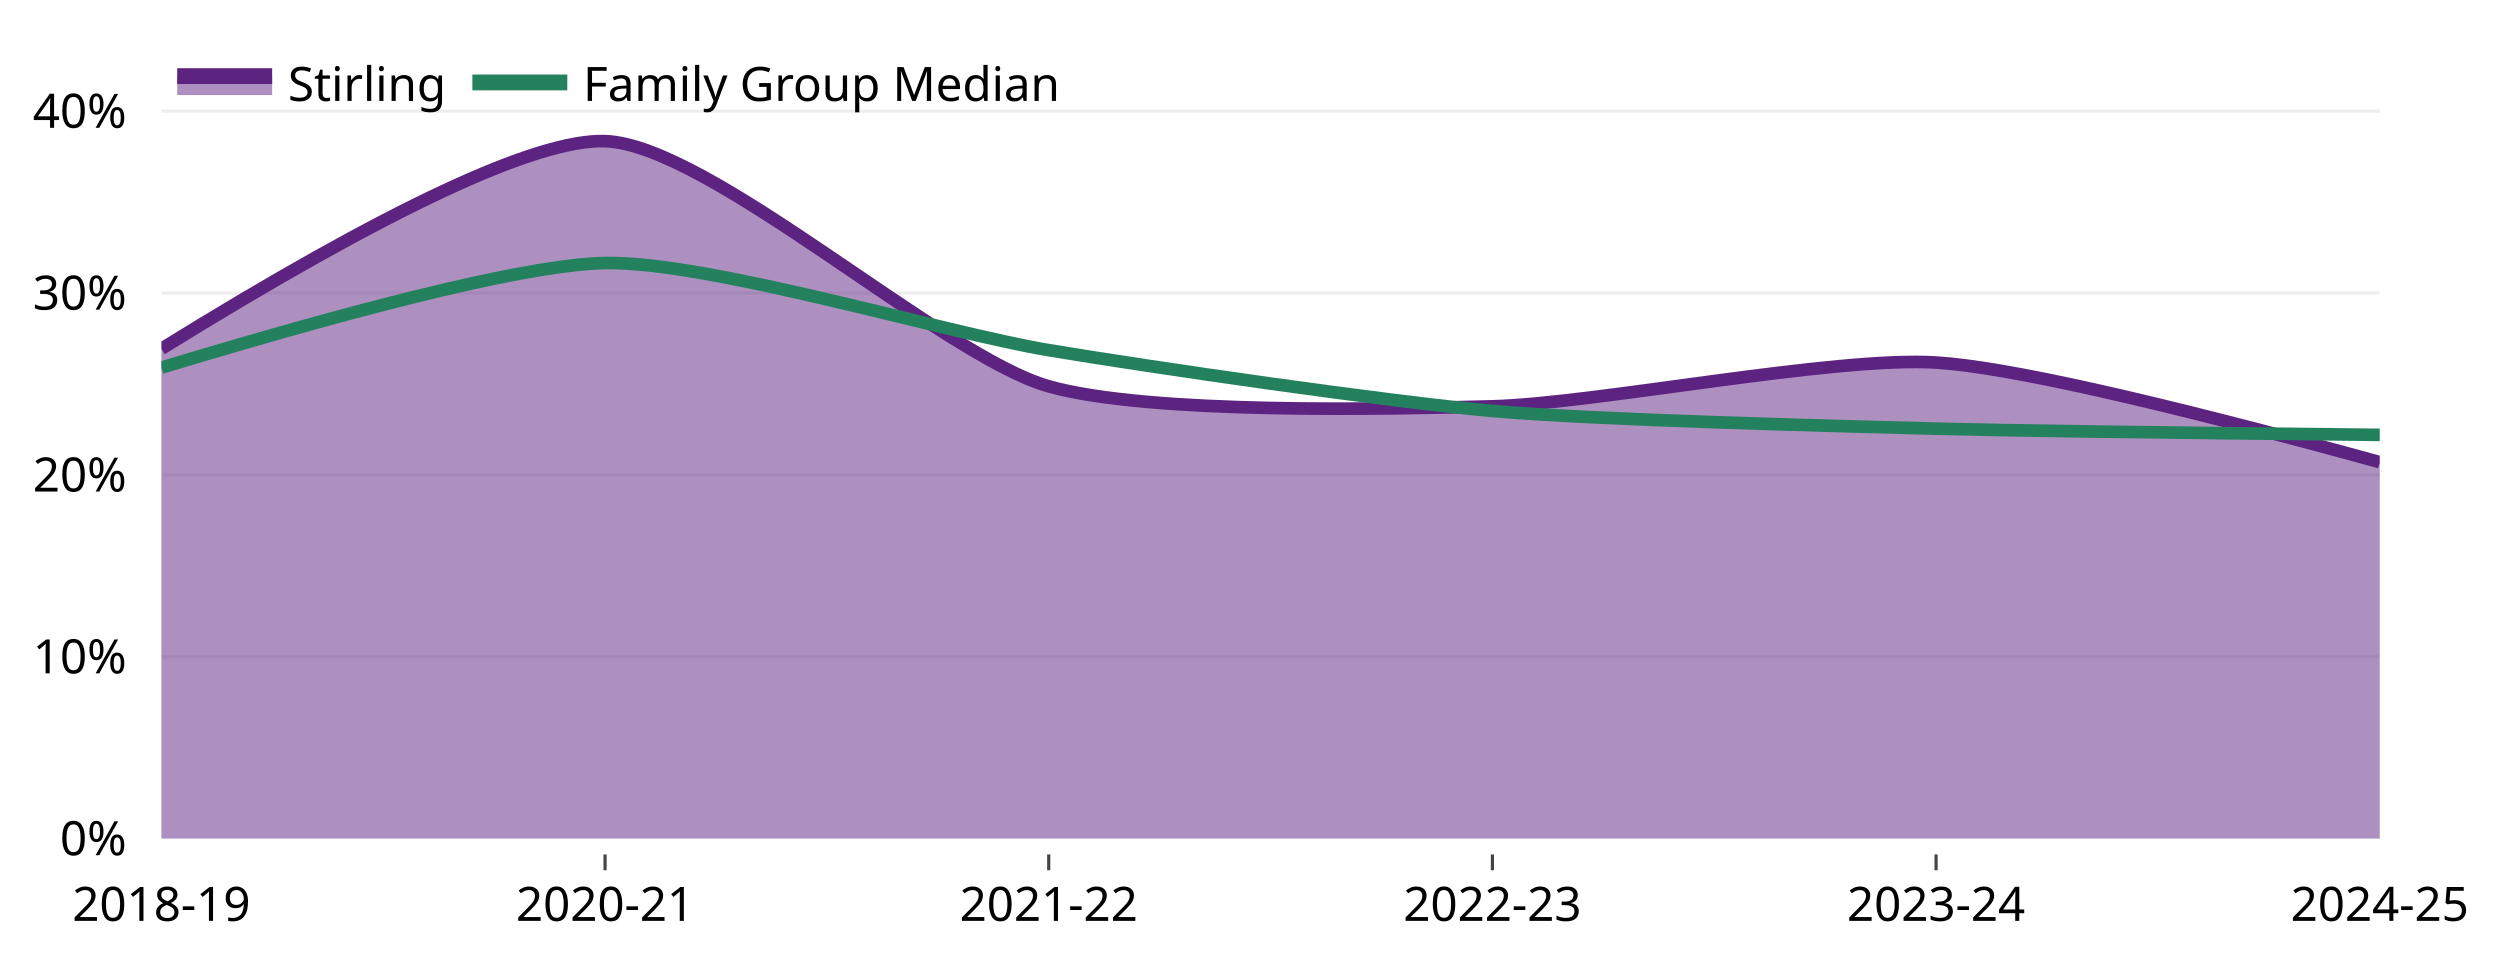
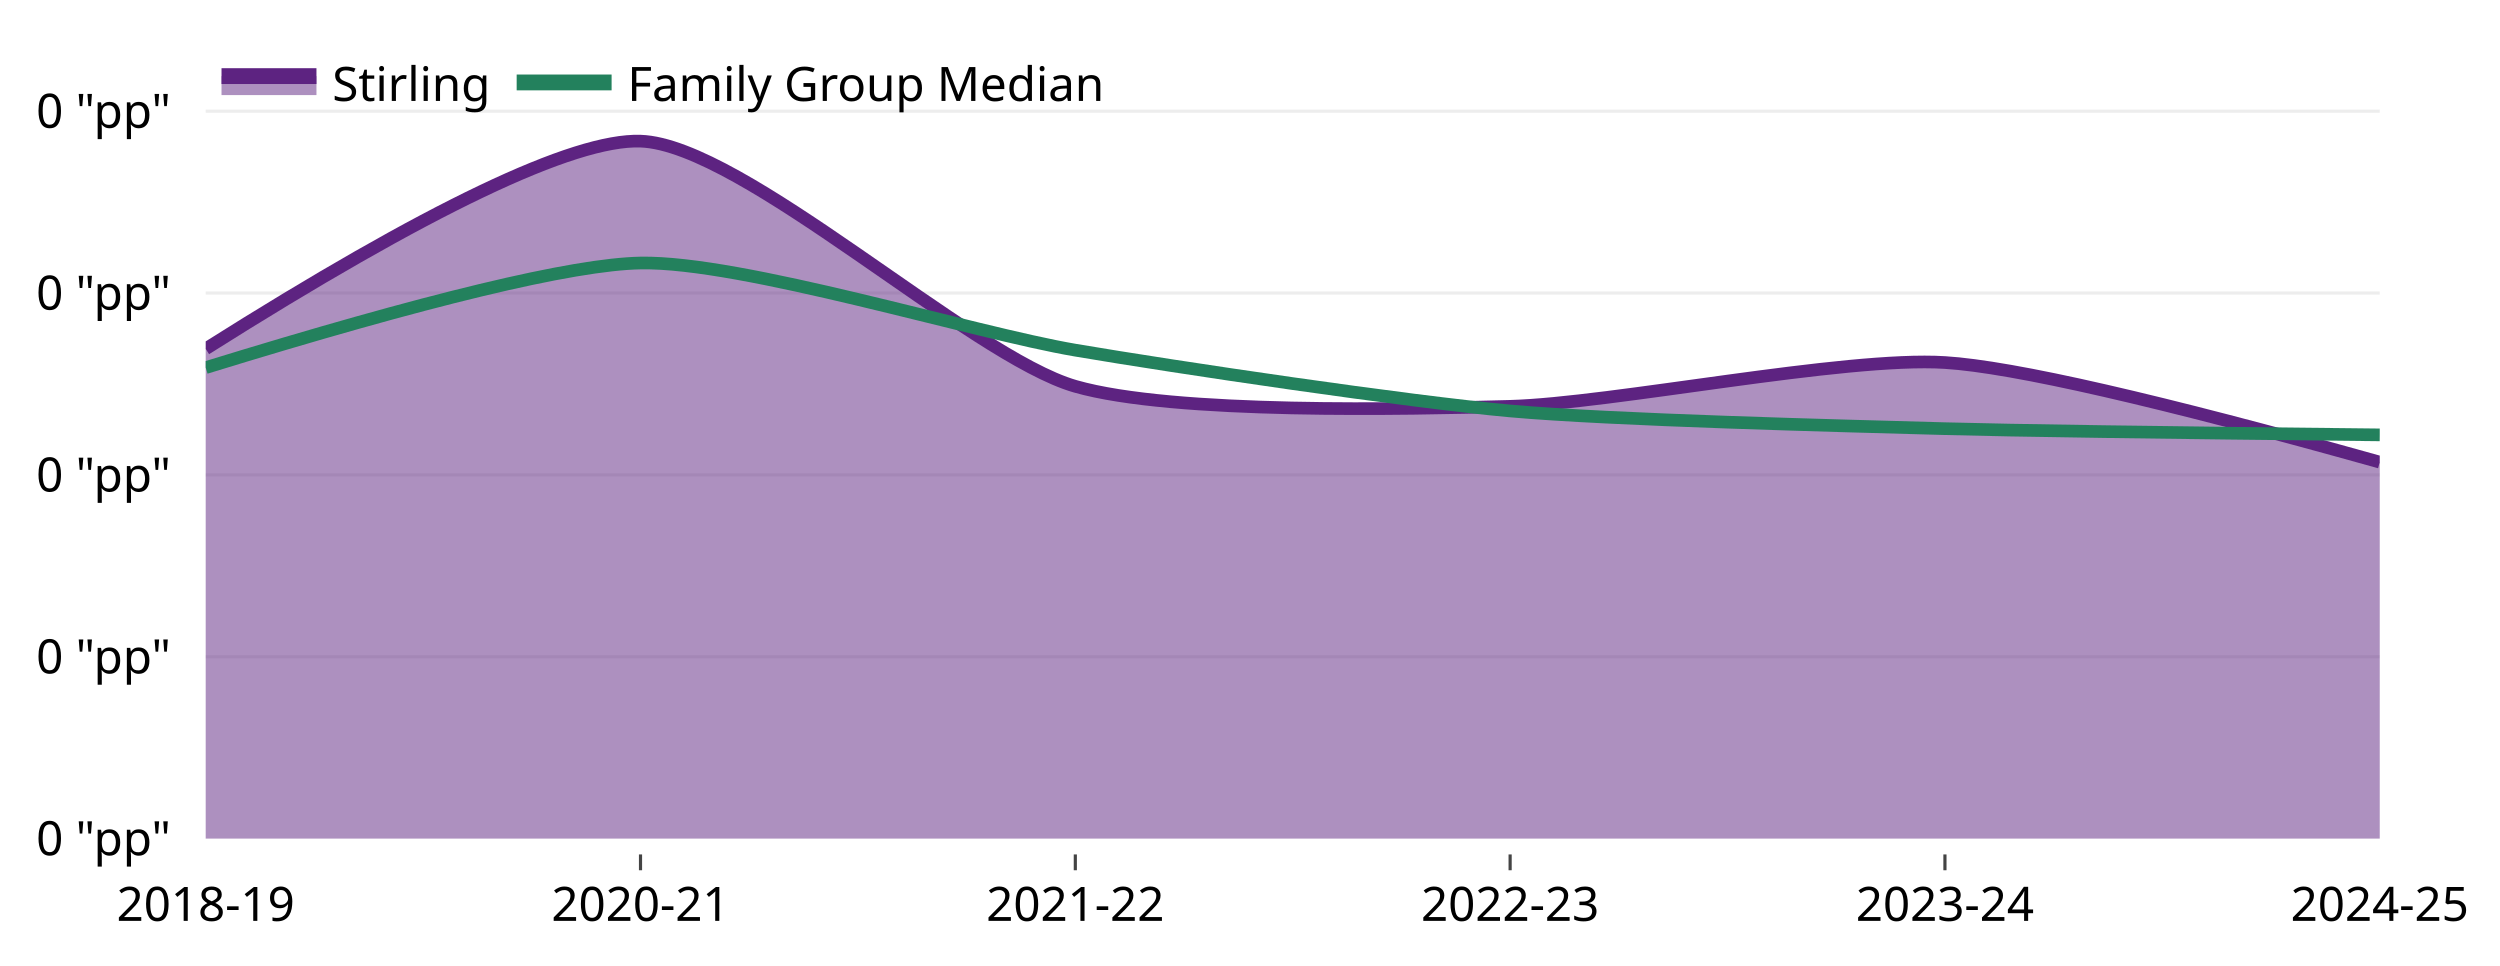
<svg xmlns="http://www.w3.org/2000/svg" class="main-svg" width="790" height="305" style="" viewBox="0 0 790 305">
  <rect x="0" y="0" width="790" height="305" style="fill: rgb(255, 255, 255); fill-opacity: 1;" />
-   <defs id="defs-4bcfcc">
+   <defs id="defs-063769">
    <g class="clips">
-       <clipPath id="clip4bcfccxyplot" class="plotclip">
-         <rect width="701" height="232" />
-       </clipPath>
-       <clipPath class="axesclip" id="clip4bcfccx">
-         <rect x="51" y="0" width="701" height="305" />
-       </clipPath>
-       <clipPath class="axesclip" id="clip4bcfccy">
+       <clipPath id="clip063769xyplot" class="plotclip">
+         <rect width="687" height="232" />
+       </clipPath>
+       <clipPath class="axesclip" id="clip063769x">
+         <rect x="65" y="0" width="687" height="305" />
+       </clipPath>
+       <clipPath class="axesclip" id="clip063769y">
        <rect x="0" y="33" width="790" height="232" />
      </clipPath>
-       <clipPath class="axesclip" id="clip4bcfccxy">
-         <rect x="51" y="33" width="701" height="232" />
+       <clipPath class="axesclip" id="clip063769xy">
+         <rect x="65" y="33" width="687" height="232" />
      </clipPath>
    </g>
    <g class="gradients" />
    <g class="patterns" />
  </defs>
  <g class="bglayer">
-     <rect class="bg" x="41" y="23" width="721" height="252" style="fill: rgb(0, 0, 0); fill-opacity: 0; stroke-width: 0;" />
+     <rect class="bg" x="55" y="23" width="707" height="252" style="fill: rgb(0, 0, 0); fill-opacity: 0; stroke-width: 0;" />
  </g>
  <g class="layer-below">
    <g class="imagelayer" />
    <g class="shapelayer" />
  </g>
  <g class="cartesianlayer">
    <g class="subplot xy">
      <g class="layer-subplot">
        <g class="shapelayer" />
        <g class="imagelayer" />
      </g>
      <g class="minor-gridlayer">
        <g class="x" />
        <g class="y" />
      </g>
      <g class="gridlayer">
        <g class="x">
-           <path class="xgrid crisp" transform="translate(191.2,0)" d="M0,33v232" style="stroke: rgb(255, 255, 255); stroke-opacity: 1; stroke-width: 1px;" />
-           <path class="xgrid crisp" transform="translate(331.4,0)" d="M0,33v232" style="stroke: rgb(255, 255, 255); stroke-opacity: 1; stroke-width: 1px;" />
-           <path class="xgrid crisp" transform="translate(471.6,0)" d="M0,33v232" style="stroke: rgb(255, 255, 255); stroke-opacity: 1; stroke-width: 1px;" />
-           <path class="xgrid crisp" transform="translate(611.8,0)" d="M0,33v232" style="stroke: rgb(255, 255, 255); stroke-opacity: 1; stroke-width: 1px;" />
+           <path class="xgrid crisp" transform="translate(202.4,0)" d="M0,33v232" style="stroke: rgb(255, 255, 255); stroke-opacity: 1; stroke-width: 1px;" />
+           <path class="xgrid crisp" transform="translate(339.8,0)" d="M0,33v232" style="stroke: rgb(255, 255, 255); stroke-opacity: 1; stroke-width: 1px;" />
+           <path class="xgrid crisp" transform="translate(477.2,0)" d="M0,33v232" style="stroke: rgb(255, 255, 255); stroke-opacity: 1; stroke-width: 1px;" />
+           <path class="xgrid crisp" transform="translate(614.6,0)" d="M0,33v232" style="stroke: rgb(255, 255, 255); stroke-opacity: 1; stroke-width: 1px;" />
        </g>
        <g class="y">
-           <path class="ygrid crisp" transform="translate(0,207.53)" d="M51,0h701" style="stroke: rgb(237, 237, 237); stroke-opacity: 1; stroke-width: 1px;" />
-           <path class="ygrid crisp" transform="translate(0,150.07)" d="M51,0h701" style="stroke: rgb(237, 237, 237); stroke-opacity: 1; stroke-width: 1px;" />
-           <path class="ygrid crisp" transform="translate(0,92.6)" d="M51,0h701" style="stroke: rgb(237, 237, 237); stroke-opacity: 1; stroke-width: 1px;" />
-           <path class="ygrid crisp" transform="translate(0,35.13)" d="M51,0h701" style="stroke: rgb(237, 237, 237); stroke-opacity: 1; stroke-width: 1px;" />
+           <path class="ygrid crisp" transform="translate(0,207.53)" d="M65,0h687" style="stroke: rgb(237, 237, 237); stroke-opacity: 1; stroke-width: 1px;" />
+           <path class="ygrid crisp" transform="translate(0,150.07)" d="M65,0h687" style="stroke: rgb(237, 237, 237); stroke-opacity: 1; stroke-width: 1px;" />
+           <path class="ygrid crisp" transform="translate(0,92.6)" d="M65,0h687" style="stroke: rgb(237, 237, 237); stroke-opacity: 1; stroke-width: 1px;" />
+           <path class="ygrid crisp" transform="translate(0,35.13)" d="M65,0h687" style="stroke: rgb(237, 237, 237); stroke-opacity: 1; stroke-width: 1px;" />
        </g>
      </g>
      <g class="zerolinelayer">
-         <path class="yzl zl crisp" transform="translate(0,265)" d="M51,0h701" style="stroke: rgb(255, 255, 255); stroke-opacity: 1; stroke-width: 2px;" />
+         <path class="yzl zl crisp" transform="translate(0,265)" d="M65,0h687" style="stroke: rgb(255, 255, 255); stroke-opacity: 1; stroke-width: 2px;" />
      </g>
      <g class="layer-between">
        <g class="shapelayer" />
        <g class="imagelayer" />
      </g>
      <path class="xlines-below" />
      <path class="ylines-below" />
      <g class="overlines-below" />
      <g class="xaxislayer-below" />
      <g class="yaxislayer-below" />
      <g class="overaxes-below" />
      <g class="overplot">
-         <g class="xy" transform="translate(51,33)" clip-path="url(#clip4bcfccxyplot)">
+         <g class="xy" transform="translate(65,33)" clip-path="url(#clip063769xyplot)">
          <g class="scatterlayer mlayer">
-             <g class="trace scatter trace17e2cc" style="stroke-miterlimit: 2;">
+             <g class="trace scatter trace5df7ba" style="stroke-miterlimit: 2;">
              <g class="fills">
                <g>
-                   <path class="js-fill" d="M701,232L0,232L0,77.23Q107.76,10.51 140.2,11.6C173.2,12.71 246.53,79.53 280.4,89.08C312.1,98.02 387.92,96.27 420.6,95.4C453.34,94.53 528.25,79.56 560.8,81.56Q593.68,83.58 701,113.04" style="fill: rgb(93, 35, 129); fill-opacity: 0.5; stroke-width: 0;" />
+                   <path class="js-fill" d="M687,232L0,232L0,77.23Q105.62,10.52 137.4,11.6C169.75,12.7 241.56,79.53 274.8,89.08C305.84,97.99 380.17,96.27 412.2,95.4C444.29,94.53 517.7,79.57 549.6,81.56Q581.83,83.57 687,113.04" style="fill: rgb(93, 35, 129); fill-opacity: 0.5; stroke-width: 0;" />
                </g>
              </g>
              <g class="errorbars" />
              <g class="lines">
-                 <path class="js-line" d="M0,77.23Q107.76,10.51 140.2,11.6C173.2,12.71 246.53,79.53 280.4,89.08C312.1,98.02 387.92,96.27 420.6,95.4C453.34,94.53 528.25,79.56 560.8,81.56Q593.68,83.58 701,113.04" style="vector-effect: none; fill: none; stroke: rgb(93, 35, 129); stroke-opacity: 1; stroke-width: 4px; opacity: 1;" />
+                 <path class="js-line" d="M0,77.23Q105.62,10.52 137.4,11.6C169.75,12.7 241.56,79.53 274.8,89.08C305.84,97.99 380.17,96.27 412.2,95.4C444.29,94.53 517.7,79.57 549.6,81.56Q581.83,83.57 687,113.04" style="vector-effect: none; fill: none; stroke: rgb(93, 35, 129); stroke-opacity: 1; stroke-width: 4px; opacity: 1;" />
              </g>
              <g class="points" />
              <g class="text" />
            </g>
-             <g class="trace scatter tracec29994" style="stroke-miterlimit: 2; opacity: 1;">
+             <g class="trace scatter trace49a028" style="stroke-miterlimit: 2; opacity: 1;">
              <g class="fills" />
              <g class="errorbars" />
              <g class="lines">
-                 <path class="js-line" d="M0,83.17Q107.42,50.73 140.2,50.11C172.85,49.5 247.61,72.19 280.4,77.65C313.03,83.09 387.82,93.97 420.6,96.86C453.24,99.74 528.08,101.58 560.8,102.46Q593.51,103.34 701,104.42" style="vector-effect: none; fill: none; stroke: rgb(35, 129, 93); stroke-opacity: 1; stroke-width: 4px; opacity: 1;" />
+                 <path class="js-line" d="M0,83.17Q105.27,50.73 137.4,50.11C169.39,49.5 242.66,72.19 274.8,77.65C306.78,83.09 380.07,93.97 412.2,96.86C444.19,99.74 517.53,101.58 549.6,102.46Q581.65,103.34 687,104.42" style="vector-effect: none; fill: none; stroke: rgb(35, 129, 93); stroke-opacity: 1; stroke-width: 4px; opacity: 1;" />
              </g>
              <g class="points" />
              <g class="text" />
            </g>
          </g>
        </g>
      </g>
      <g class="zerolinelayer-above" />
      <path class="xlines-above crisp" d="" style="fill: none; stroke-width: 1px; stroke: rgb(0, 0, 0); stroke-opacity: 0;" />
      <path class="ylines-above crisp" d="M0,0" style="fill: none;" />
      <g class="overlines-above" />
      <g class="xaxislayer-above">
-         <path class="xtick ticks crisp" d="M0,275v-5" transform="translate(191.2,0)" style="stroke: rgb(68, 68, 68); stroke-opacity: 1; stroke-width: 1px;" />
-         <path class="xtick ticks crisp" d="M0,275v-5" transform="translate(331.4,0)" style="stroke: rgb(68, 68, 68); stroke-opacity: 1; stroke-width: 1px;" />
-         <path class="xtick ticks crisp" d="M0,275v-5" transform="translate(471.6,0)" style="stroke: rgb(68, 68, 68); stroke-opacity: 1; stroke-width: 1px;" />
-         <path class="xtick ticks crisp" d="M0,275v-5" transform="translate(611.8,0)" style="stroke: rgb(68, 68, 68); stroke-opacity: 1; stroke-width: 1px;" />
-         <g class="xtick">
-           <text text-anchor="middle" x="0" y="291" transform="translate(51,0)" style="font-family: 'Segoe UI Semibold'; font-size: 15px; fill: rgb(0, 0, 0); fill-opacity: 1; white-space: pre;">2018-19</text>
-         </g>
-         <g class="xtick">
-           <text text-anchor="middle" x="0" y="291" transform="translate(191.2,0)" style="font-family: 'Segoe UI Semibold'; font-size: 15px; fill: rgb(0, 0, 0); fill-opacity: 1; white-space: pre;">2020-21</text>
-         </g>
-         <g class="xtick">
-           <text text-anchor="middle" x="0" y="291" transform="translate(331.4,0)" style="font-family: 'Segoe UI Semibold'; font-size: 15px; fill: rgb(0, 0, 0); fill-opacity: 1; white-space: pre;">2021-22</text>
-         </g>
-         <g class="xtick">
-           <text text-anchor="middle" x="0" y="291" transform="translate(471.6,0)" style="font-family: 'Segoe UI Semibold'; font-size: 15px; fill: rgb(0, 0, 0); fill-opacity: 1; white-space: pre;">2022-23</text>
-         </g>
-         <g class="xtick">
-           <text text-anchor="middle" x="0" y="291" transform="translate(611.8,0)" style="font-family: 'Segoe UI Semibold'; font-size: 15px; fill: rgb(0, 0, 0); fill-opacity: 1; white-space: pre;">2023-24</text>
+         <path class="xtick ticks crisp" d="M0,275v-5" transform="translate(202.4,0)" style="stroke: rgb(68, 68, 68); stroke-opacity: 1; stroke-width: 1px;" />
+         <path class="xtick ticks crisp" d="M0,275v-5" transform="translate(339.8,0)" style="stroke: rgb(68, 68, 68); stroke-opacity: 1; stroke-width: 1px;" />
+         <path class="xtick ticks crisp" d="M0,275v-5" transform="translate(477.2,0)" style="stroke: rgb(68, 68, 68); stroke-opacity: 1; stroke-width: 1px;" />
+         <path class="xtick ticks crisp" d="M0,275v-5" transform="translate(614.6,0)" style="stroke: rgb(68, 68, 68); stroke-opacity: 1; stroke-width: 1px;" />
+         <g class="xtick">
+           <text text-anchor="middle" x="0" y="291" transform="translate(65,0)" style="font-family: 'Segoe UI Semibold'; font-size: 15px; fill: rgb(0, 0, 0); fill-opacity: 1; white-space: pre;">2018-19</text>
+         </g>
+         <g class="xtick">
+           <text text-anchor="middle" x="0" y="291" transform="translate(202.4,0)" style="font-family: 'Segoe UI Semibold'; font-size: 15px; fill: rgb(0, 0, 0); fill-opacity: 1; white-space: pre;">2020-21</text>
+         </g>
+         <g class="xtick">
+           <text text-anchor="middle" x="0" y="291" transform="translate(339.8,0)" style="font-family: 'Segoe UI Semibold'; font-size: 15px; fill: rgb(0, 0, 0); fill-opacity: 1; white-space: pre;">2021-22</text>
+         </g>
+         <g class="xtick">
+           <text text-anchor="middle" x="0" y="291" transform="translate(477.2,0)" style="font-family: 'Segoe UI Semibold'; font-size: 15px; fill: rgb(0, 0, 0); fill-opacity: 1; white-space: pre;">2022-23</text>
+         </g>
+         <g class="xtick">
+           <text text-anchor="middle" x="0" y="291" transform="translate(614.6,0)" style="font-family: 'Segoe UI Semibold'; font-size: 15px; fill: rgb(0, 0, 0); fill-opacity: 1; white-space: pre;">2023-24</text>
        </g>
        <g class="xtick">
          <text text-anchor="middle" x="0" y="291" transform="translate(752,0)" style="font-family: 'Segoe UI Semibold'; font-size: 15px; fill: rgb(0, 0, 0); fill-opacity: 1; white-space: pre;">2024-25</text>
        </g>
      </g>
      <g class="yaxislayer-above">
        <g class="ytick">
-           <text text-anchor="end" x="40" y="5.25" transform="translate(0,265)" style="font-family: 'Segoe UI Semibold'; font-size: 15px; fill: rgb(0, 0, 0); fill-opacity: 1; white-space: pre;">0%</text>
-         </g>
-         <g class="ytick">
-           <text text-anchor="end" x="40" y="5.25" style="font-family: 'Segoe UI Semibold'; font-size: 15px; fill: rgb(0, 0, 0); fill-opacity: 1; white-space: pre;" transform="translate(0,207.53)">10%</text>
-         </g>
-         <g class="ytick">
-           <text text-anchor="end" x="40" y="5.25" style="font-family: 'Segoe UI Semibold'; font-size: 15px; fill: rgb(0, 0, 0); fill-opacity: 1; white-space: pre;" transform="translate(0,150.07)">20%</text>
-         </g>
-         <g class="ytick">
-           <text text-anchor="end" x="40" y="5.25" style="font-family: 'Segoe UI Semibold'; font-size: 15px; fill: rgb(0, 0, 0); fill-opacity: 1; white-space: pre;" transform="translate(0,92.6)">30%</text>
-         </g>
-         <g class="ytick">
-           <text text-anchor="end" x="40" y="5.25" style="font-family: 'Segoe UI Semibold'; font-size: 15px; fill: rgb(0, 0, 0); fill-opacity: 1; white-space: pre;" transform="translate(0,35.13)">40%</text>
+           <text text-anchor="end" x="54" y="5.25" transform="translate(0,265)" style="font-family: 'Segoe UI Semibold'; font-size: 15px; fill: rgb(0, 0, 0); fill-opacity: 1; white-space: pre;">0 "pp"</text>
+         </g>
+         <g class="ytick">
+           <text text-anchor="end" x="54" y="5.25" style="font-family: 'Segoe UI Semibold'; font-size: 15px; fill: rgb(0, 0, 0); fill-opacity: 1; white-space: pre;" transform="translate(0,207.53)">0 "pp"</text>
+         </g>
+         <g class="ytick">
+           <text text-anchor="end" x="54" y="5.25" style="font-family: 'Segoe UI Semibold'; font-size: 15px; fill: rgb(0, 0, 0); fill-opacity: 1; white-space: pre;" transform="translate(0,150.07)">0 "pp"</text>
+         </g>
+         <g class="ytick">
+           <text text-anchor="end" x="54" y="5.25" style="font-family: 'Segoe UI Semibold'; font-size: 15px; fill: rgb(0, 0, 0); fill-opacity: 1; white-space: pre;" transform="translate(0,92.6)">0 "pp"</text>
+         </g>
+         <g class="ytick">
+           <text text-anchor="end" x="54" y="5.25" style="font-family: 'Segoe UI Semibold'; font-size: 15px; fill: rgb(0, 0, 0); fill-opacity: 1; white-space: pre;" transform="translate(0,35.13)">0 "pp"</text>
        </g>
      </g>
      <g class="overaxes-above" />
    </g>
  </g>
  <g class="polarlayer" />
  <g class="smithlayer" />
  <g class="ternarylayer" />
  <g class="geolayer" />
  <g class="funnelarealayer" />
  <g class="pielayer" />
  <g class="iciclelayer" />
  <g class="treemaplayer" />
  <g class="sunburstlayer" />
  <g class="glimages" />
-   <defs id="topdefs-4bcfcc">
+   <defs id="topdefs-063769">
    <g class="clips" />
-     <clipPath id="legend4bcfcc">
+     <clipPath id="legend063769">
      <rect width="285" height="33" x="0" y="0" />
    </clipPath>
  </defs>
  <g class="layer-above">
    <g class="imagelayer" />
    <g class="shapelayer" />
  </g>
  <g class="infolayer">
-     <g class="legend" pointer-events="all" transform="translate(51,9.8)">
+     <g class="legend" pointer-events="all" transform="translate(65,9.8)">
      <rect class="bg" shape-rendering="crispEdges" style="stroke: rgb(68, 68, 68); stroke-opacity: 1; fill: rgb(0, 0, 0); fill-opacity: 0; stroke-width: 0px;" width="285" height="33" x="0" y="0" />
-       <g class="scrollbox" transform="" clip-path="url(#legend4bcfcc)">
+       <g class="scrollbox" transform="" clip-path="url(#legend063769)">
        <g class="groups">
          <g class="traces" transform="translate(0,16.25)" style="opacity: 1;">
            <text class="legendtext" text-anchor="start" x="40" y="5.85" style="font-family: 'Segoe UI Semibold'; font-size: 15px; fill: rgb(0, 0, 0); fill-opacity: 1; white-space: pre;">Stirling</text>
            <g class="layers">
              <g class="legendfill">
                <path class="js-fill" d="M5,-2h30v6h-30z" style="stroke-width: 0; fill: rgb(93, 35, 129); fill-opacity: 0.5;" />
              </g>
              <g class="legendlines">
                <path class="js-line" d="M5,-2h30" style="fill: none; stroke: rgb(93, 35, 129); stroke-opacity: 1; stroke-width: 5px;" />
              </g>
              <g class="legendsymbols">
                <g class="legendpoints" />
              </g>
            </g>
            <rect class="legendtoggle" x="0" y="-11.25" width="90.766" height="22.5" style="fill: rgb(0, 0, 0); fill-opacity: 0;" />
          </g>
          <g class="traces" transform="translate(93.26562,16.25)" style="opacity: 1;">
            <text class="legendtext" text-anchor="start" x="40" y="5.85" style="font-family: 'Segoe UI Semibold'; font-size: 15px; fill: rgb(0, 0, 0); fill-opacity: 1; white-space: pre;">Family Group Median</text>
            <g class="layers" style="opacity: 1;">
              <g class="legendfill" />
              <g class="legendlines">
                <path class="js-line" d="M5,0h30" style="fill: none; stroke: rgb(35, 129, 93); stroke-opacity: 1; stroke-width: 5px;" />
              </g>
              <g class="legendsymbols">
                <g class="legendpoints" />
              </g>
            </g>
            <rect class="legendtoggle" x="0" y="-11.25" width="188.602" height="22.5" style="fill: rgb(0, 0, 0); fill-opacity: 0;" />
          </g>
        </g>
      </g>
      <rect class="scrollbar" rx="20" ry="3" width="0" height="0" style="fill: rgb(128, 139, 164); fill-opacity: 1;" x="0" y="0" />
    </g>
    <g class="g-gtitle" />
    <g class="g-xtitle" />
    <g class="g-ytitle" />
  </g>
</svg>
